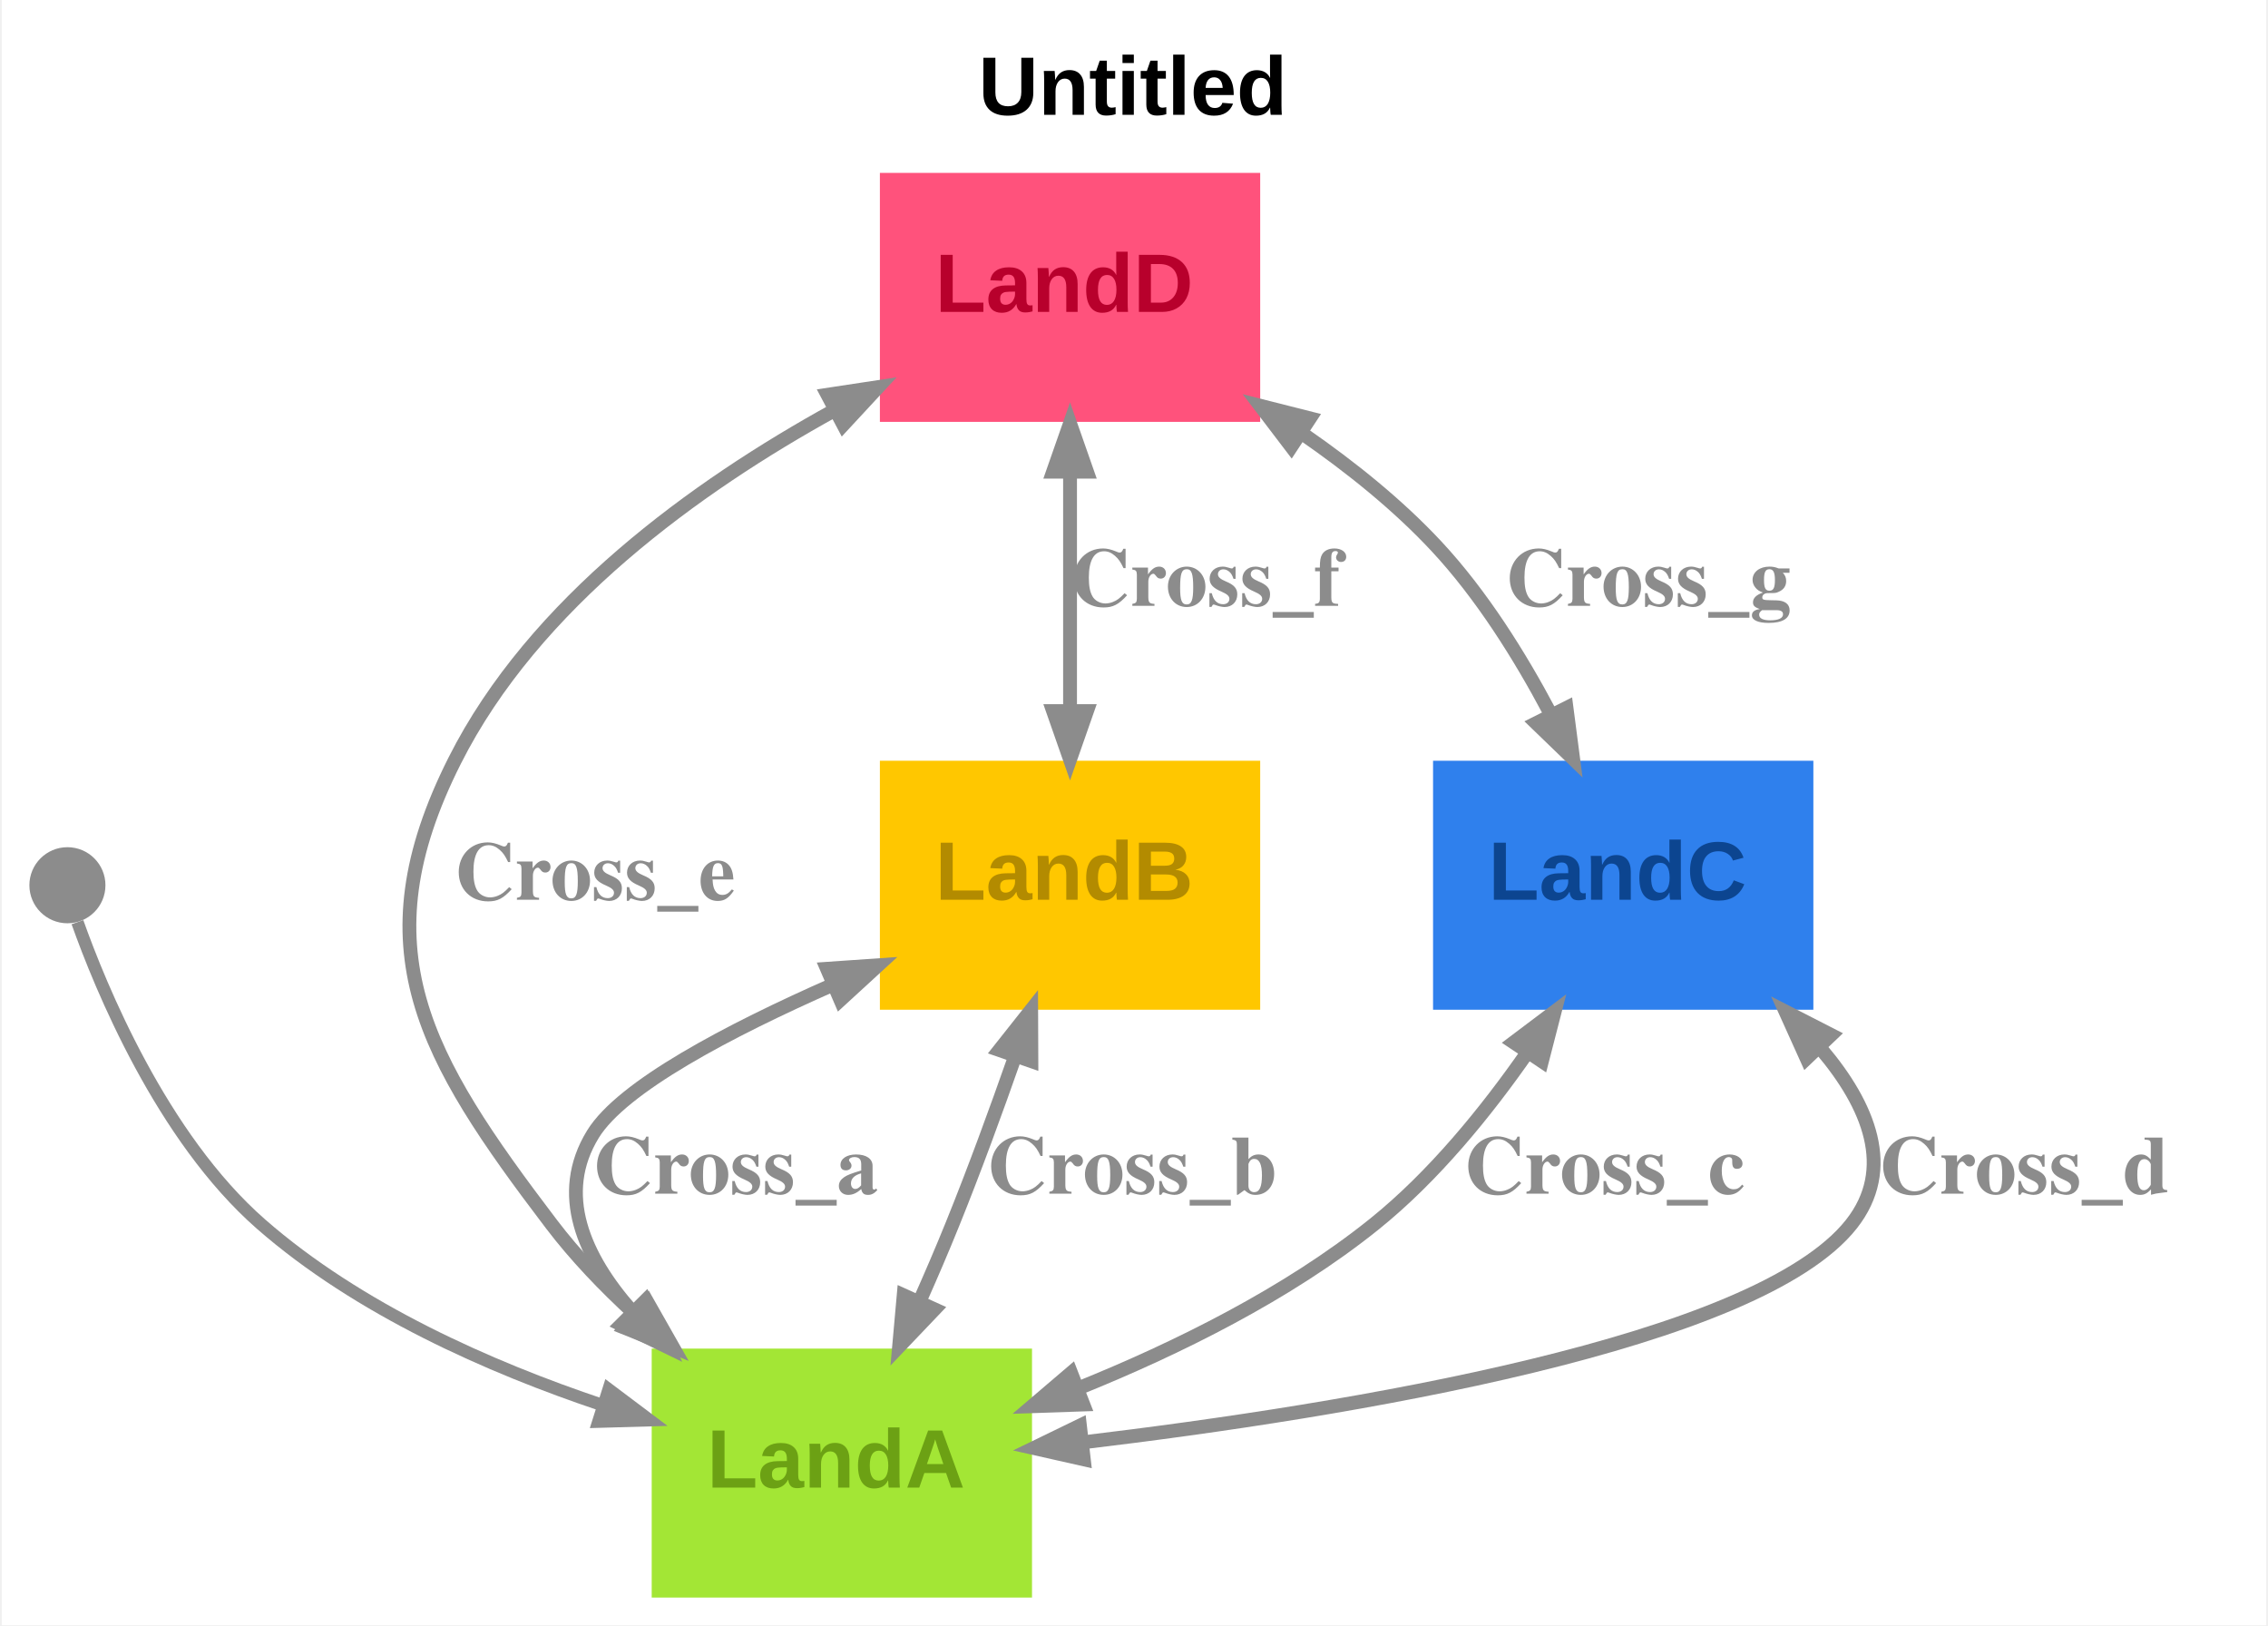
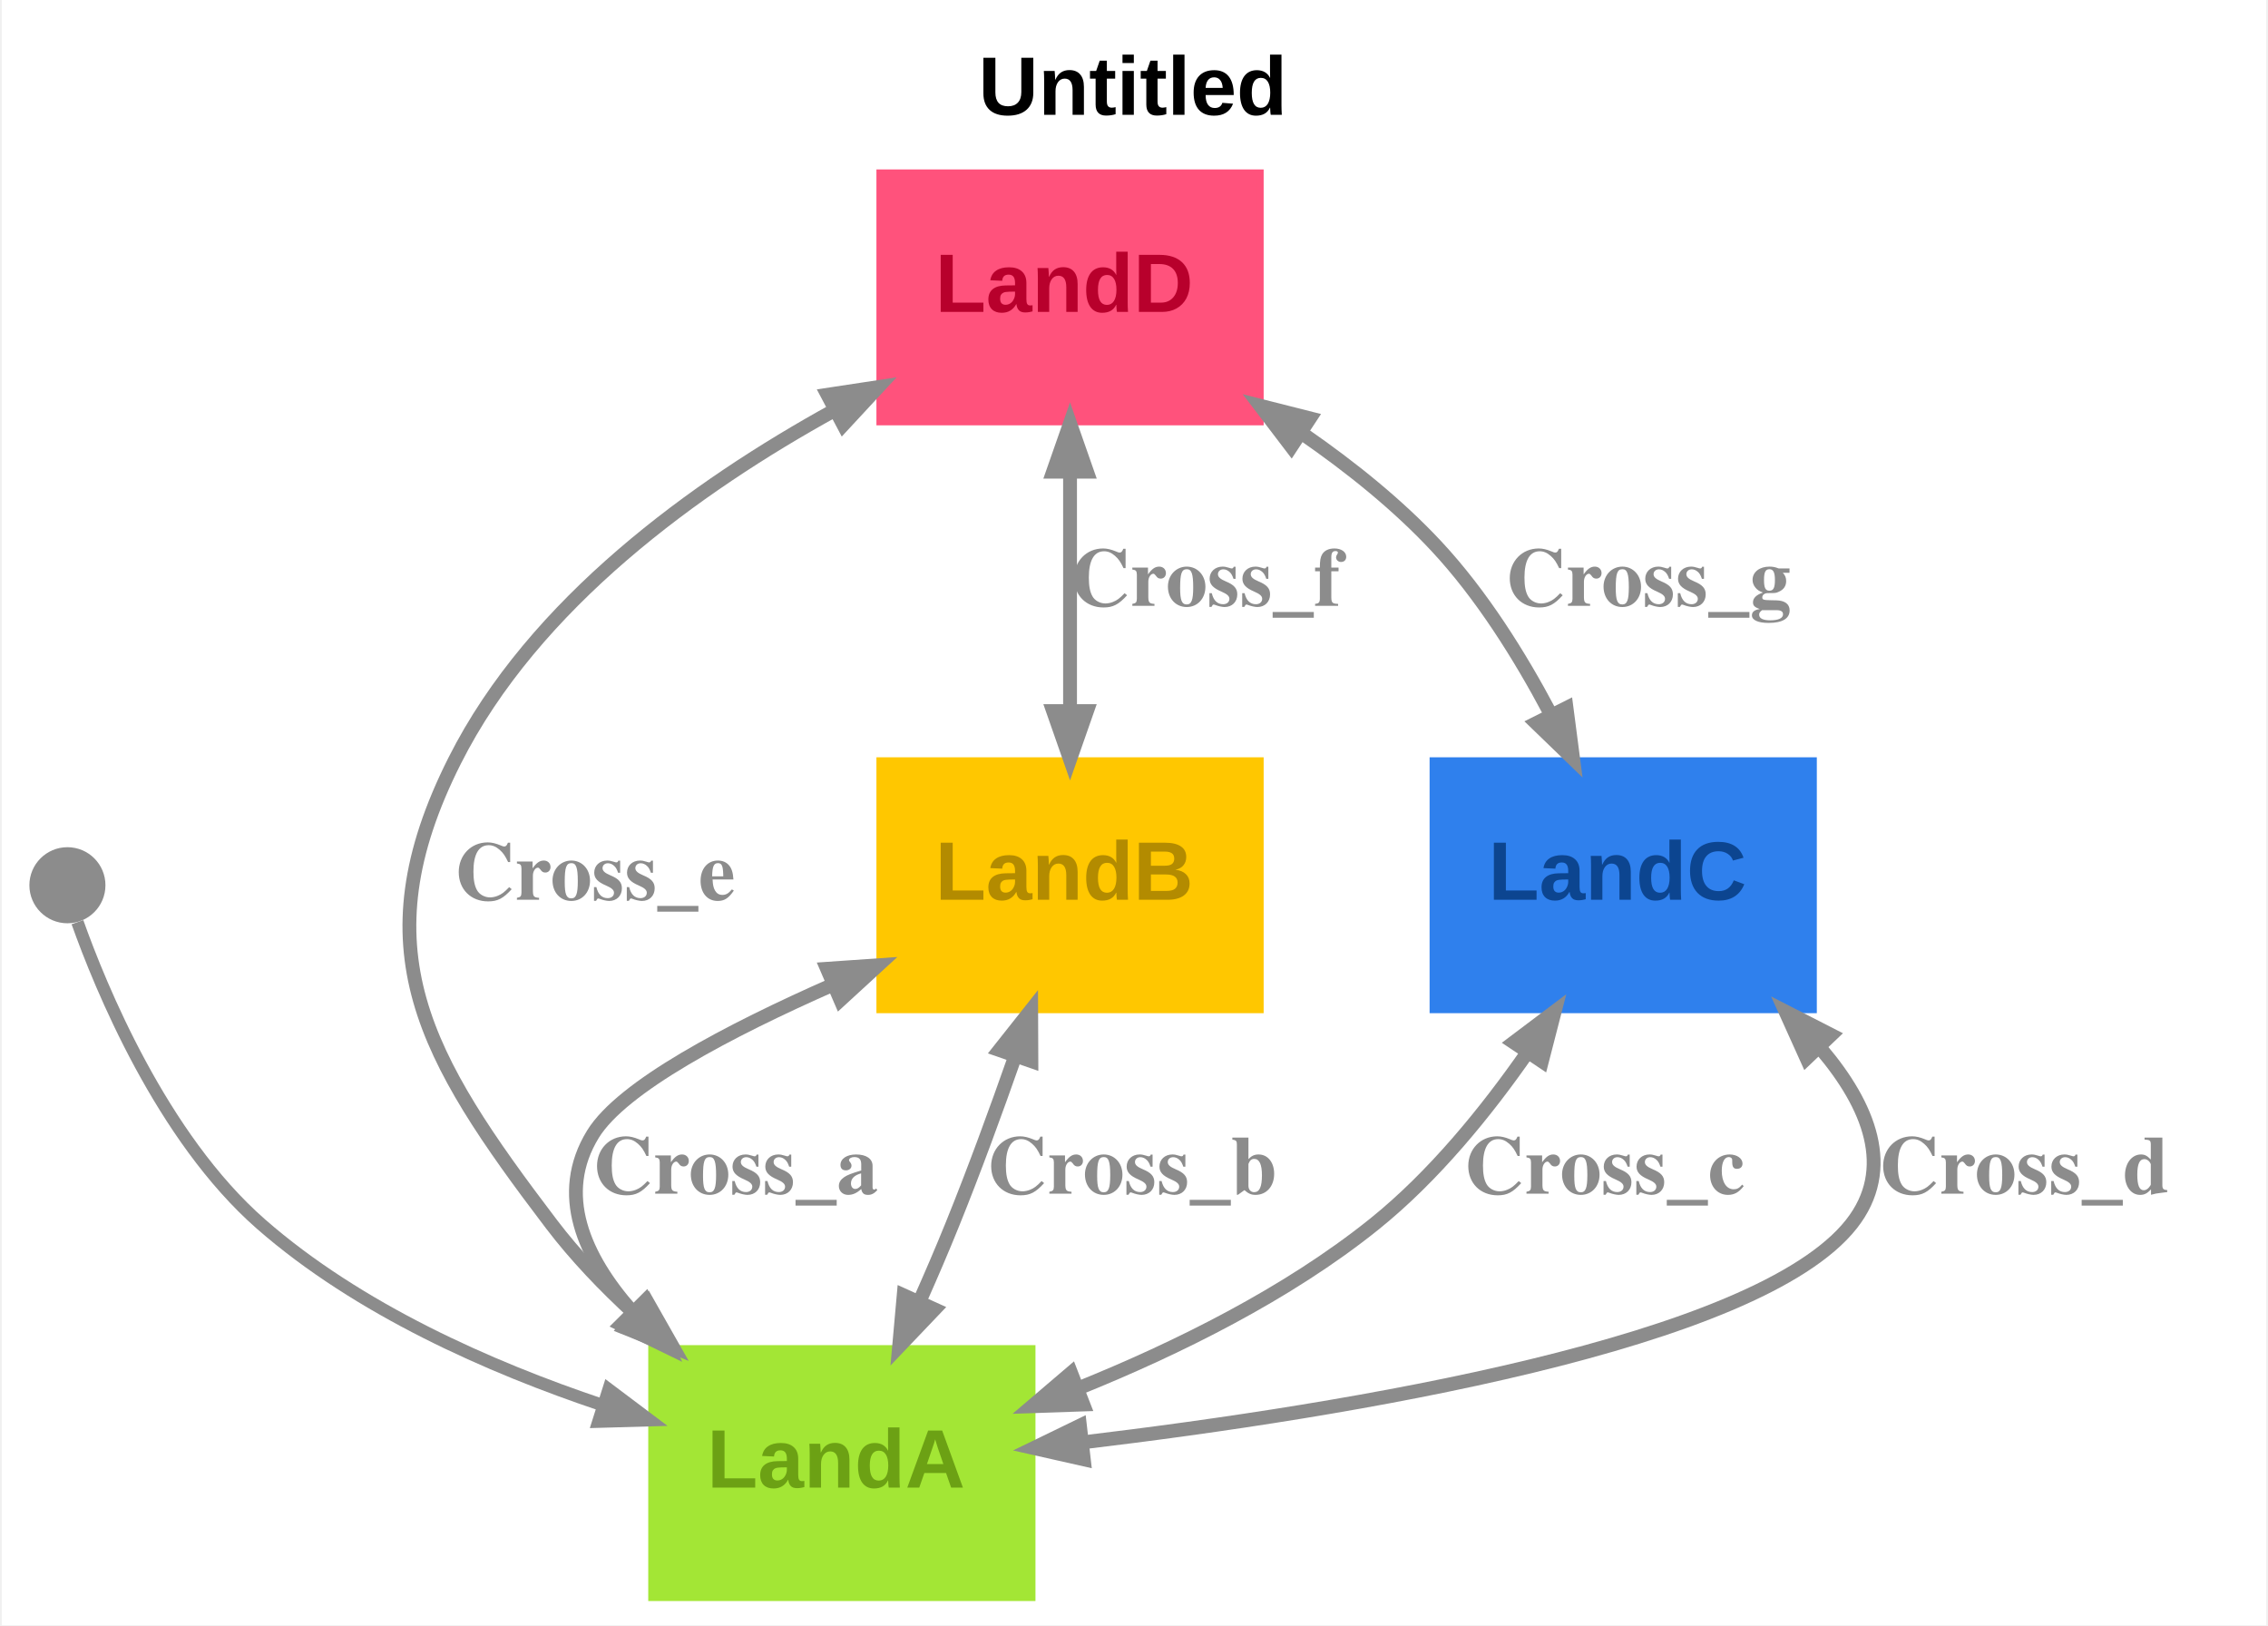
<svg xmlns="http://www.w3.org/2000/svg" width="328pt" height="235pt" viewBox="0.00 0.00 327.50 235.00">
  <g id="graph0" class="graph" transform="scale(1 1) rotate(0) translate(4 231)">
    <polygon fill="#ffffff" stroke="transparent" points="-4,4 -4,-231 323.5,-231 323.5,4 -4,4" />
-     <text text-anchor="start" x="137.25" y="-214.4" font-family="Arial" font-weight="bold" font-size="12.00">Untitled</text>
+     <text text-anchor="start" x="137.25" y="-214.4" font-family="Arial" font-weight="bold" font-size="12.00" fill="#000000">Untitled</text>
    <g id="node1" class="node">
-       <polygon fill="#a3e635" stroke="black" stroke-width="0" points="145,-36 90,-36 90,0 145,0 145,-36" />
+       <polygon fill="#a3e635" stroke="#a3e635" points="145,-36 90,-36 90,0 145,0 145,-36" />
      <text text-anchor="start" x="98" y="-15.9" font-family="Arial" font-weight="bold" font-size="12.00" fill="#6ca114">LandA</text>
    </g>
    <g id="node2" class="node">
      <ellipse fill="#8c8c8c" stroke="black" stroke-width="0" cx="5.5" cy="-103" rx="5.5" ry="5.5" />
    </g>
    <g id="edge1" class="edge">
      <path fill="none" stroke="#8c8c8c" stroke-width="1.8" d="M6.95,-97.66C10.24,-88.41 19.12,-66.58 33.5,-54 47.55,-41.71 66.51,-33.31 82.87,-27.83" />
      <polygon fill="#8c8c8c" stroke="#8c8c8c" stroke-width="1.8" points="83.77,-30.11 89.7,-25.65 82.29,-25.44 83.77,-30.11" />
    </g>
    <g id="node3" class="node">
-       <polygon fill="#ffc700" stroke="black" stroke-width="0" points="178,-121 123,-121 123,-85 178,-85 178,-121" />
+       <polygon fill="#ffc700" stroke="#ffc700" points="178,-121 123,-121 123,-85 178,-85 178,-121" />
      <text text-anchor="start" x="131" y="-100.9" font-family="Arial" font-weight="bold" font-size="12.00" fill="#b38b00">LandB</text>
    </g>
    <g id="edge2" class="edge">
      <path fill="none" stroke="#8c8c8c" stroke-width="2" d="M116.29,-88.66C101.11,-81.97 85.71,-73.86 81.5,-67 76.19,-58.35 80.14,-49.32 87.08,-41.46" />
      <polygon fill="#8c8c8c" stroke="#8c8c8c" stroke-width="2" points="115.35,-90.92 122.75,-91.43 117.29,-86.42 115.35,-90.92" />
      <polygon fill="#8c8c8c" stroke="#8c8c8c" stroke-width="2" points="89.08,-42.92 92.28,-36.23 85.61,-39.47 89.08,-42.92" />
      <text text-anchor="start" x="81.5" y="-58.4" font-family="Times,serif" font-weight="bold" font-size="12.00" fill="#8c8c8c">Cross_a</text>
    </g>
    <g id="edge3" class="edge">
      <path fill="none" stroke="#8c8c8c" stroke-width="2" d="M142.52,-78.15C139.8,-70.39 136.65,-61.78 133.5,-54 132.03,-50.36 130.39,-46.55 128.74,-42.84" />
      <polygon fill="#8c8c8c" stroke="#8c8c8c" stroke-width="2" points="140.28,-79.17 144.88,-84.98 144.91,-77.56 140.28,-79.17" />
      <polygon fill="#8c8c8c" stroke="#8c8c8c" stroke-width="2" points="130.9,-41.68 125.78,-36.31 126.44,-43.7 130.9,-41.68" />
      <text text-anchor="start" x="138.5" y="-58.4" font-family="Times,serif" font-weight="bold" font-size="12.00" fill="#8c8c8c">Cross_b</text>
    </g>
    <g id="node4" class="node">
-       <polygon fill="#2f80ed" stroke="black" stroke-width="0" points="258,-121 203,-121 203,-85 258,-85 258,-121" />
+       <polygon fill="#2f80ed" stroke="#2f80ed" points="258,-121 203,-121 203,-85 258,-85 258,-121" />
      <text text-anchor="start" x="211" y="-100.9" font-family="Arial" font-weight="bold" font-size="12.00" fill="#0c4590">LandC</text>
    </g>
    <g id="edge4" class="edge">
      <path fill="none" stroke="#8c8c8c" stroke-width="2" d="M216.71,-78.91C210.7,-70.27 203.08,-60.89 194.5,-54 181.91,-43.88 165.92,-36 151.78,-30.29" />
      <polygon fill="#8c8c8c" stroke="#8c8c8c" stroke-width="2" points="214.67,-80.27 220.59,-84.73 218.74,-77.55 214.67,-80.27" />
      <polygon fill="#8c8c8c" stroke="#8c8c8c" stroke-width="2" points="152.42,-27.92 145.01,-27.67 150.65,-32.48 152.42,-27.92" />
      <text text-anchor="start" x="207.5" y="-58.4" font-family="Times,serif" font-weight="bold" font-size="12.00" fill="#8c8c8c">Cross_c</text>
    </g>
    <g id="edge5" class="edge">
      <path fill="none" stroke="#8c8c8c" stroke-width="2" d="M259.15,-79.28C266.04,-71.14 269.81,-62 263.5,-54 249.9,-36.76 190.94,-27.05 152.24,-22.43" />
      <polygon fill="#8c8c8c" stroke="#8c8c8c" stroke-width="2" points="257.02,-77.97 253.97,-84.73 260.57,-81.35 257.02,-77.97" />
      <polygon fill="#8c8c8c" stroke="#8c8c8c" stroke-width="2" points="152.49,-19.99 145.26,-21.62 151.93,-24.86 152.49,-19.99" />
      <text text-anchor="start" x="267.5" y="-58.4" font-family="Times,serif" font-weight="bold" font-size="12.00" fill="#8c8c8c">Cross_d</text>
    </g>
    <g id="node5" class="node">
-       <polygon fill="#ff527c" stroke="black" stroke-width="0" points="178,-206 123,-206 123,-170 178,-170 178,-206" />
+       <polygon fill="#ff527c" stroke="#ff527c" points="178,-206 123,-206 123,-170 178,-170 178,-206" />
      <text text-anchor="start" x="131" y="-185.9" font-family="Arial" font-weight="bold" font-size="12.00" fill="#b8002c">LandD</text>
    </g>
    <g id="edge6" class="edge">
      <path fill="none" stroke="#8c8c8c" stroke-width="2" d="M116.41,-171.67C96.45,-160.68 72.97,-143.79 61.5,-121 47.82,-93.83 57.09,-78.22 75.5,-54 78.97,-49.43 83.15,-45.07 87.5,-41.07" />
      <polygon fill="#8c8c8c" stroke="#8c8c8c" stroke-width="2" points="115.42,-173.92 122.75,-175.03 117.71,-169.59 115.42,-173.92" />
      <polygon fill="#8c8c8c" stroke="#8c8c8c" stroke-width="2" points="89.41,-42.66 93.07,-36.21 86.19,-38.97 89.41,-42.66" />
      <text text-anchor="start" x="61.5" y="-100.9" font-family="Times,serif" font-weight="bold" font-size="12.00" fill="#8c8c8c">Cross_e</text>
    </g>
    <g id="edge7" class="edge">
      <path fill="none" stroke="#8c8c8c" stroke-width="2" d="M150.5,-162.74C150.5,-151.91 150.5,-139.17 150.5,-128.33" />
      <polygon fill="#8c8c8c" stroke="#8c8c8c" stroke-width="2" points="148.05,-162.8 150.5,-169.8 152.95,-162.8 148.05,-162.8" />
      <polygon fill="#8c8c8c" stroke="#8c8c8c" stroke-width="2" points="152.95,-128.18 150.5,-121.18 148.05,-128.18 152.95,-128.18" />
      <text text-anchor="start" x="150.5" y="-143.4" font-family="Times,serif" font-weight="bold" font-size="12.00" fill="#8c8c8c">Cross_f</text>
    </g>
    <g id="edge8" class="edge">
      <path fill="none" stroke="#8c8c8c" stroke-width="2" d="M184.27,-168.19C191.12,-163.45 197.92,-157.99 203.5,-152 210.02,-145 215.56,-136.15 219.9,-127.95" />
      <polygon fill="#8c8c8c" stroke="#8c8c8c" stroke-width="2" points="182.5,-166.42 178,-172.33 185.19,-170.51 182.5,-166.42" />
      <polygon fill="#8c8c8c" stroke="#8c8c8c" stroke-width="2" points="222.3,-128.64 223.26,-121.28 217.92,-126.44 222.3,-128.64" />
      <text text-anchor="start" x="213.5" y="-143.4" font-family="Times,serif" font-weight="bold" font-size="12.00" fill="#8c8c8c">Cross_g</text>
    </g>
  </g>
</svg>
